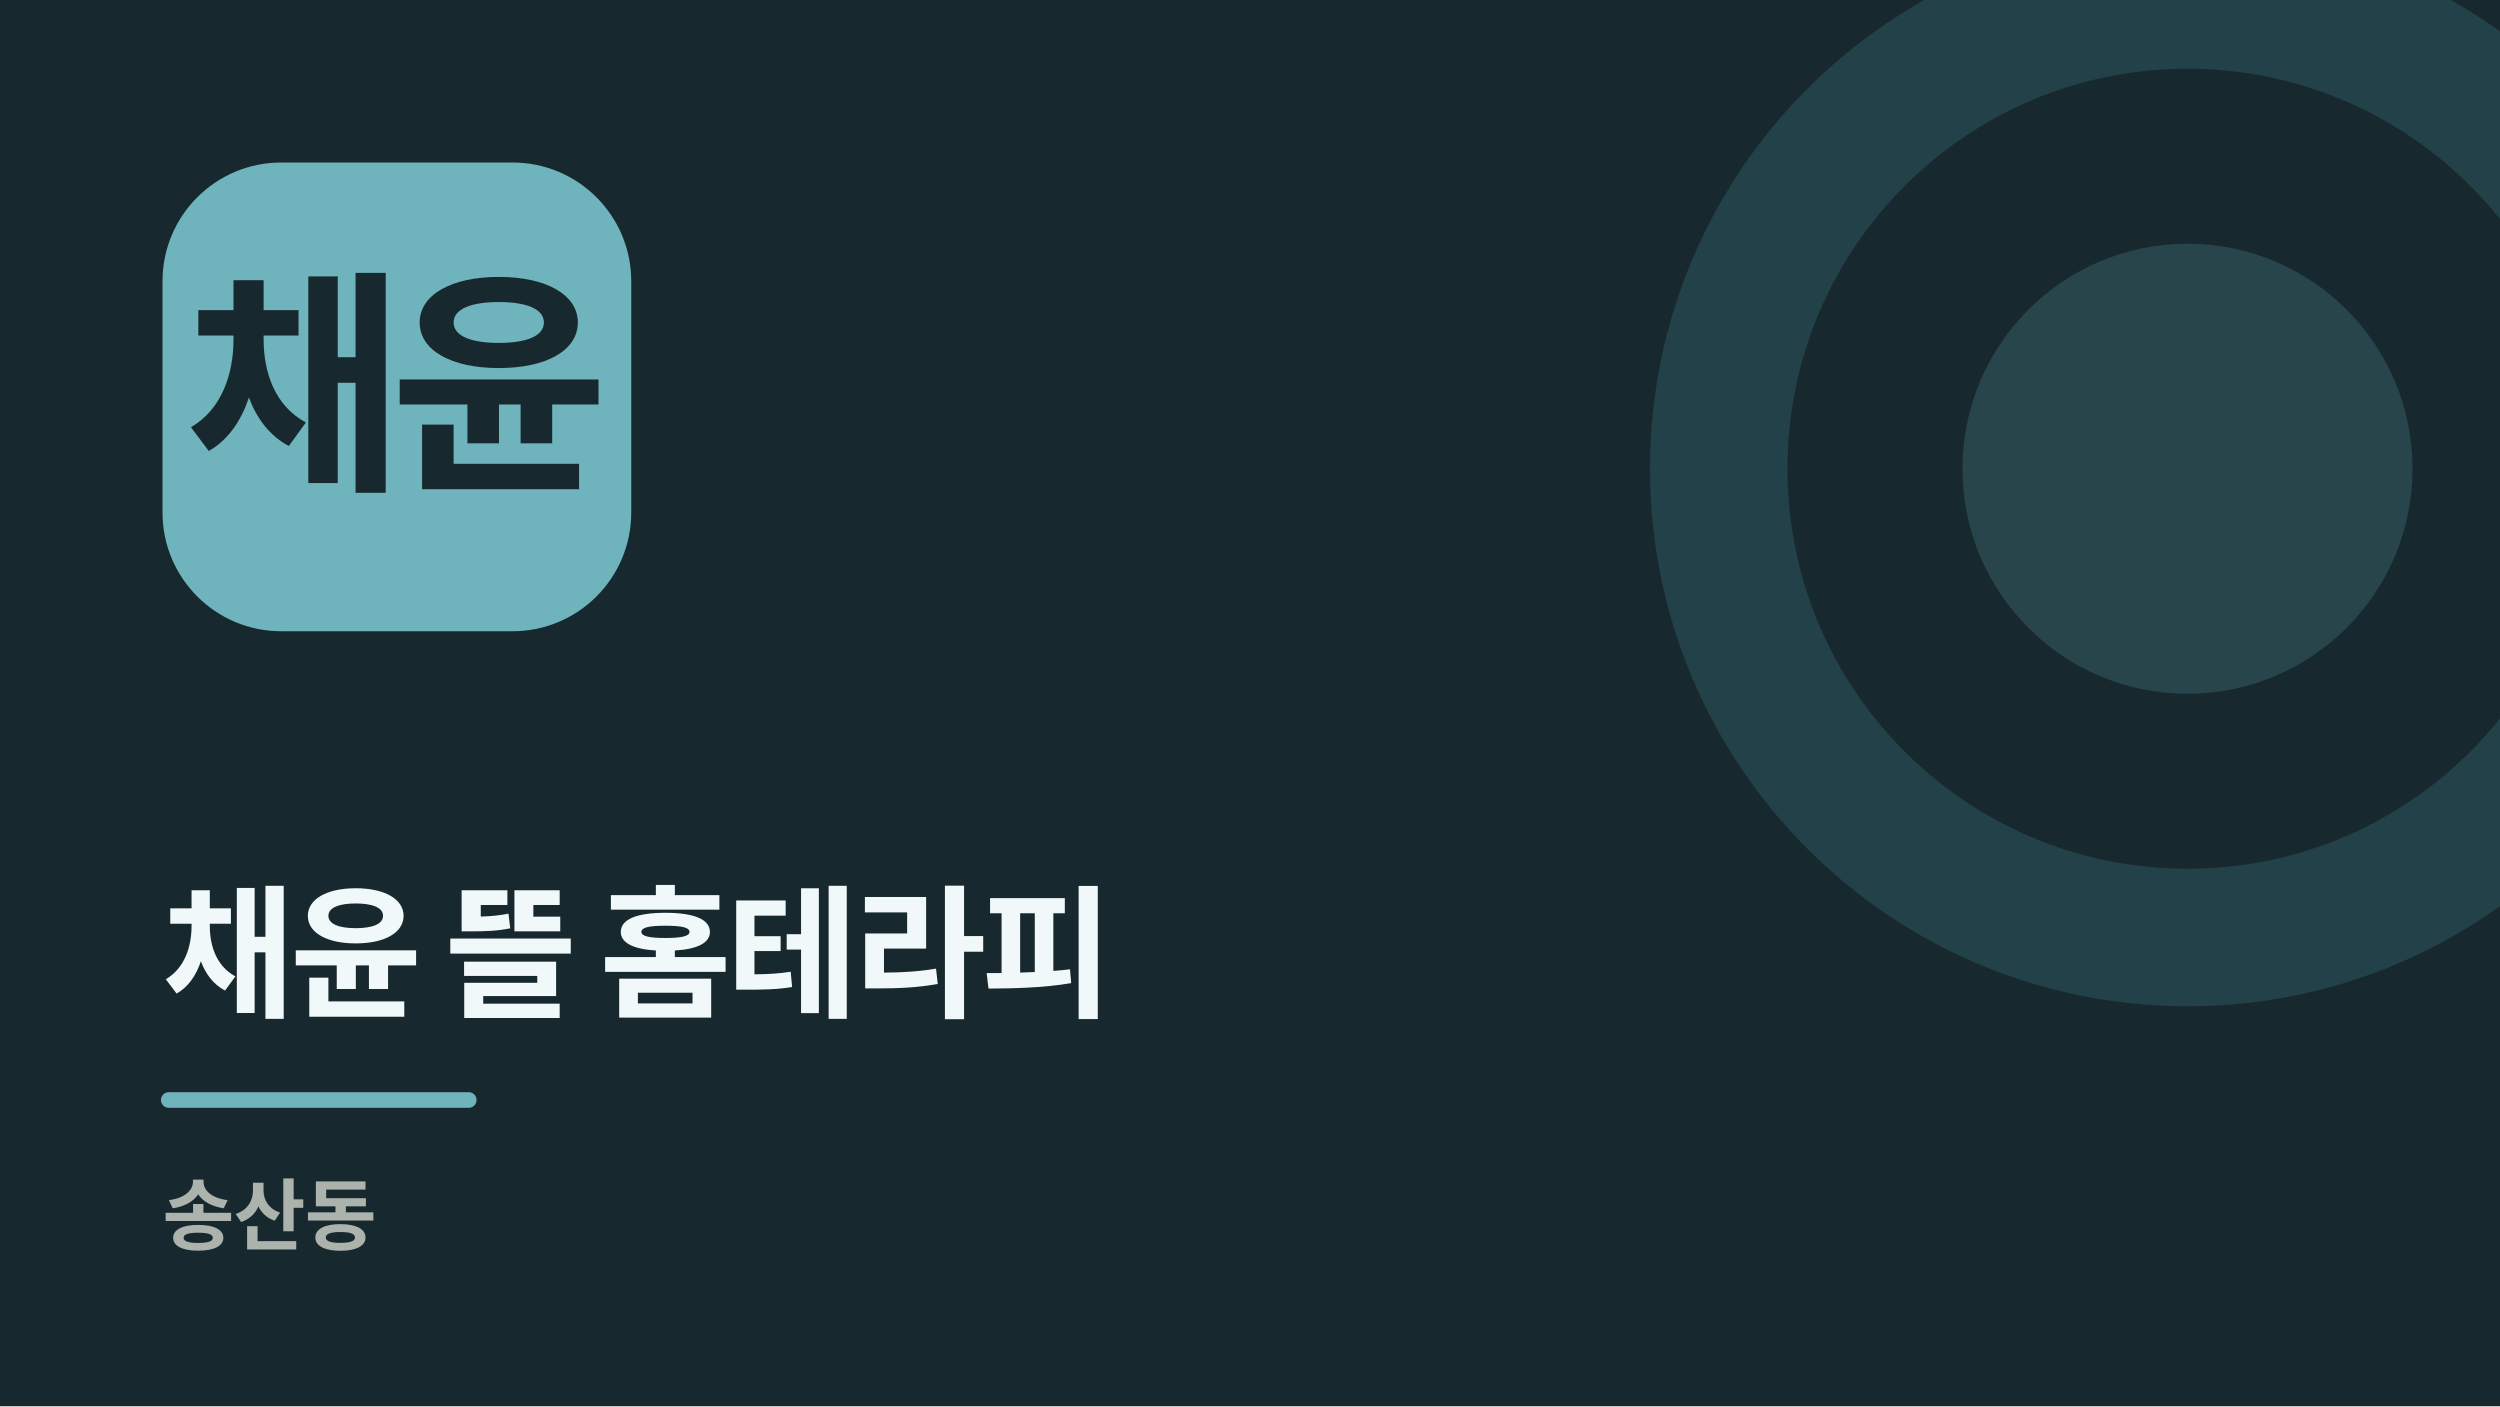
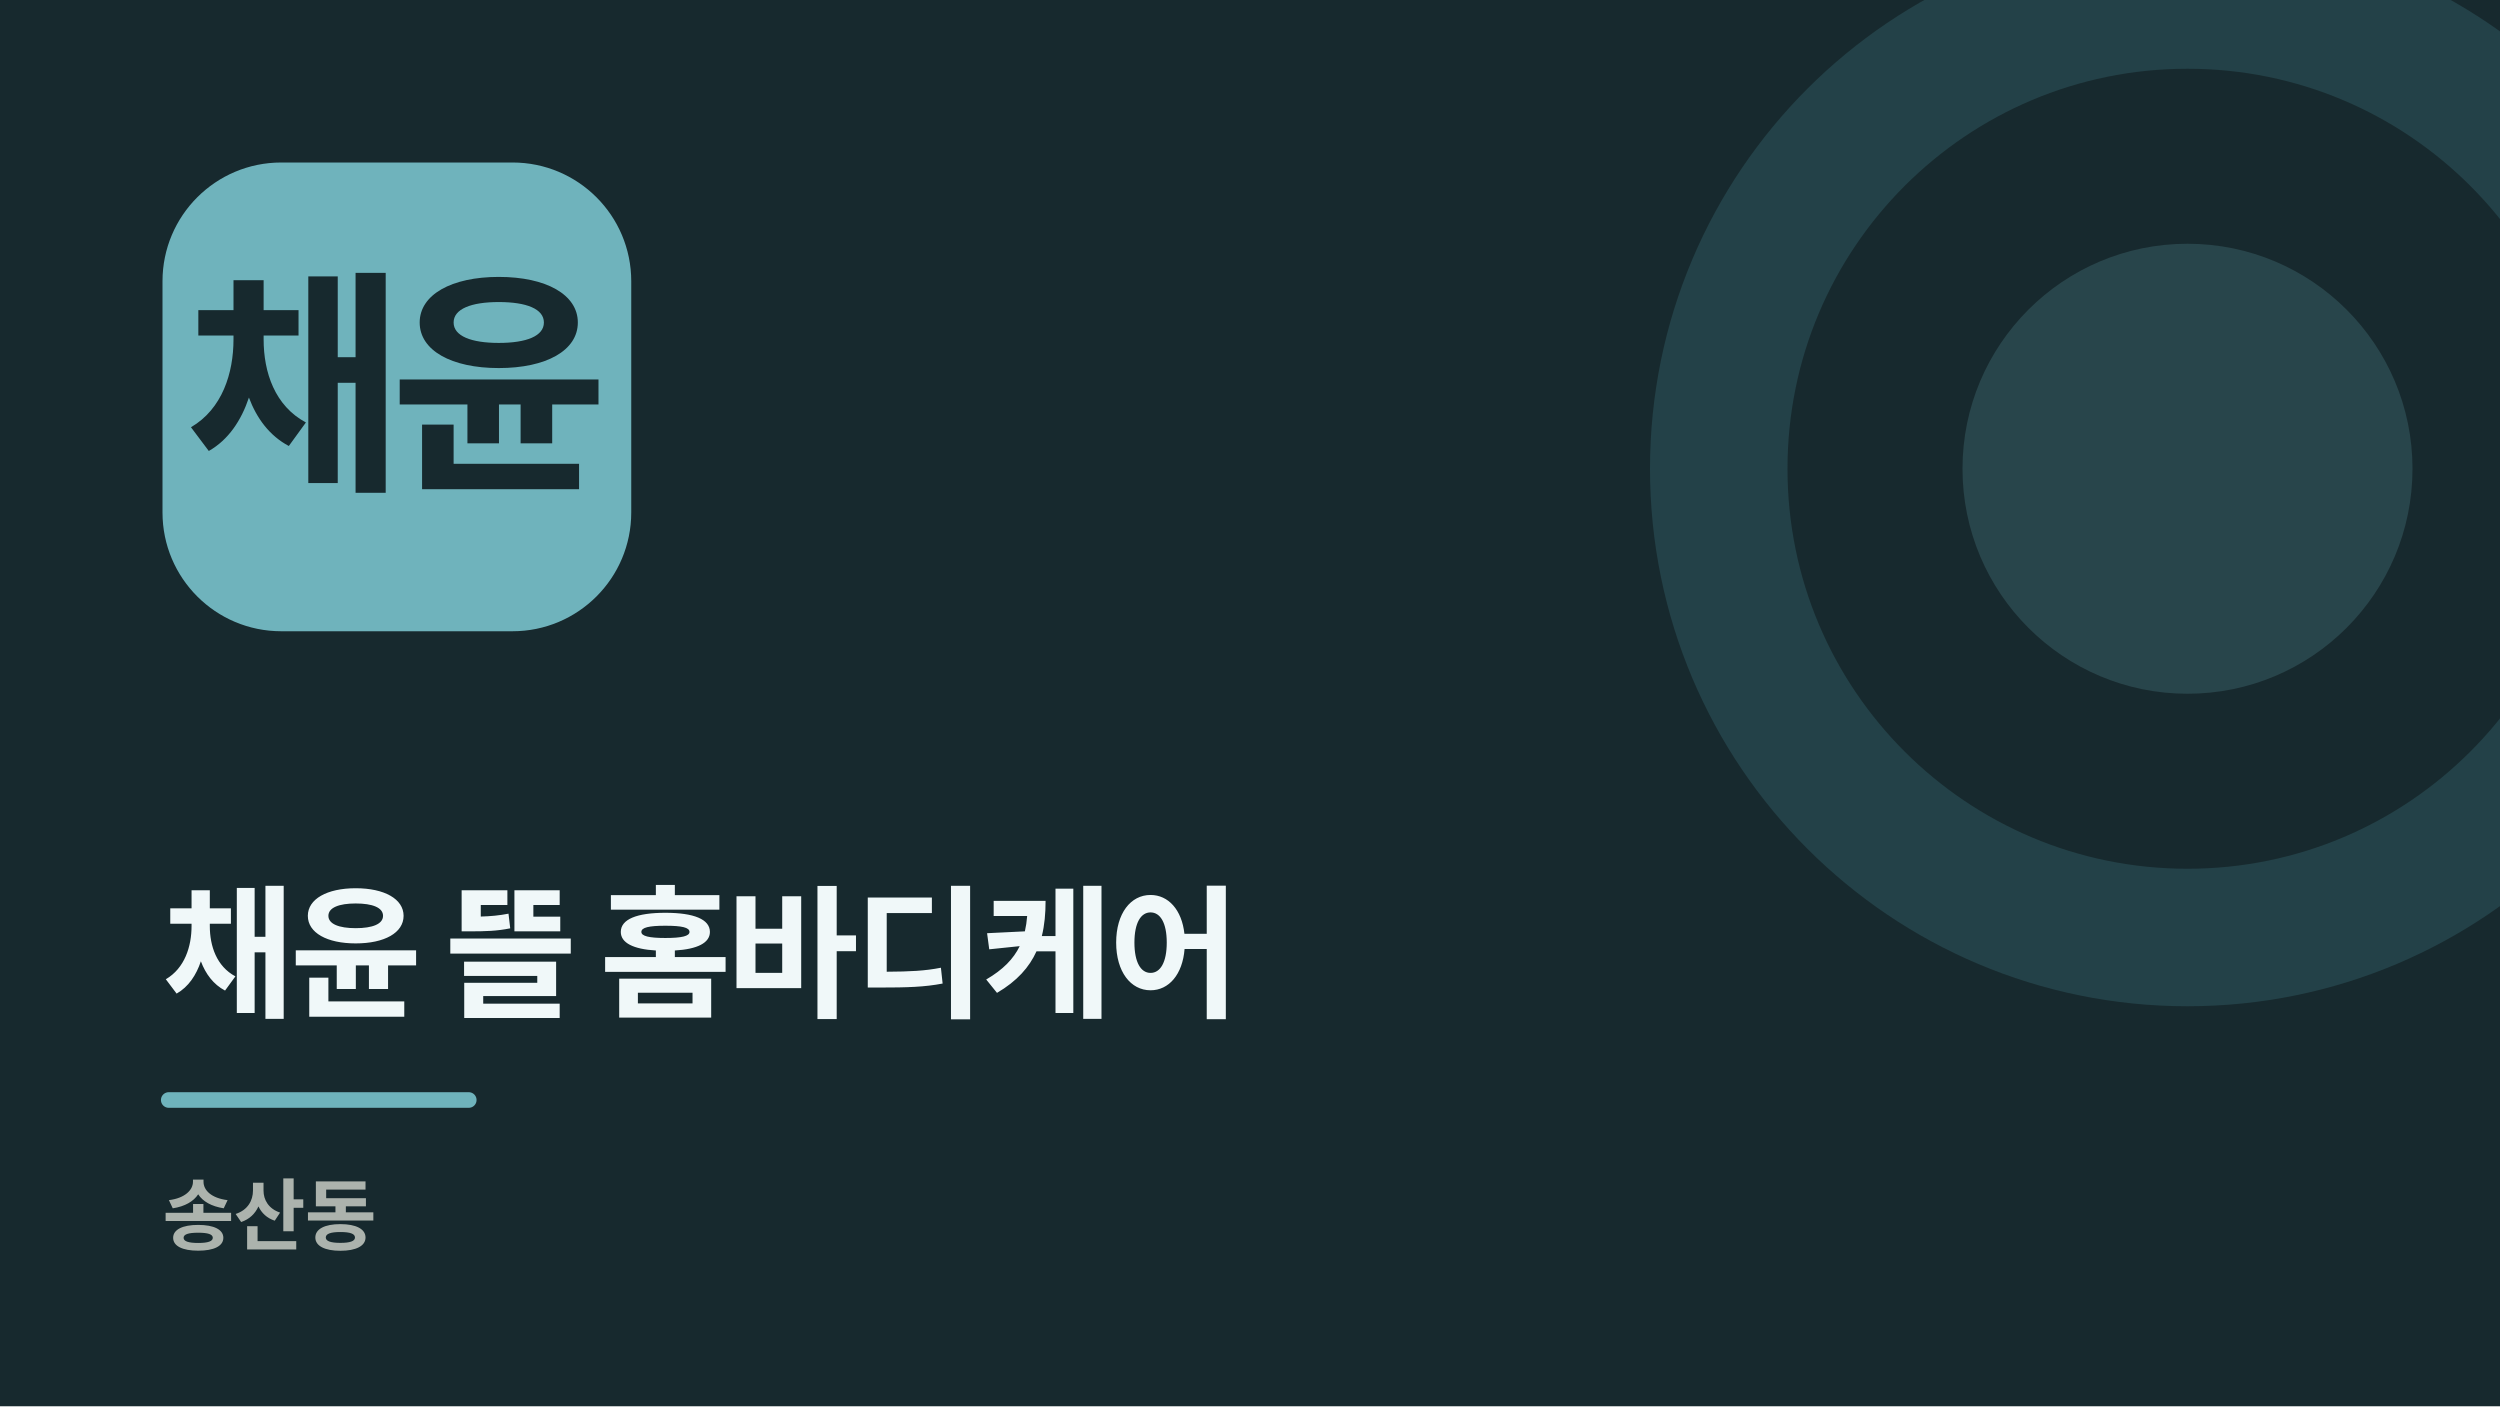
- <svg xmlns="http://www.w3.org/2000/svg" viewBox="0 0 800 450" role="img" preserveAspectRatio="xMidYMid slice" aria-label="채윤 뜰 홈테라피 홈타이 · 홈케어 이미지">
+ <svg xmlns="http://www.w3.org/2000/svg" viewBox="0 0 800 450" role="img" preserveAspectRatio="xMidYMid slice" aria-label="채윤 뜰 홈바디케어 홈타이 · 홈케어 이미지">
  <defs>
    <pattern id="sda6f6ff0" width="22" height="22" patternUnits="userSpaceOnUse">
      <circle cx="3" cy="3" r="2.3" fill="#E6E9DE" opacity=".34" />
    </pattern>
    <style> .k-ss-m{font-family:'Pretendard Variable',Pretendard,-apple-system,'Apple SD Gothic Neo','Noto Sans KR',sans-serif;font-weight:900;letter-spacing:-.06em} .k-ss-n{font-family:'Pretendard Variable',Pretendard,-apple-system,'Apple SD Gothic Neo','Noto Sans KR',sans-serif;font-weight:850;letter-spacing:-.035em} .k-ss-s{font-family:'Pretendard Variable',Pretendard,-apple-system,'Apple SD Gothic Neo','Noto Sans KR',sans-serif;font-weight:650;letter-spacing:-.01em} </style>
  </defs>
  <rect width="800" height="450" fill="#17292E" />
  <circle cx="700" cy="150" r="150" fill="none" stroke="#2E575F" stroke-width="44" opacity=".52" />
  <circle cx="700" cy="150" r="72" fill="#6FB3BC" opacity=".2" />
  <rect x="52" y="52" width="150" height="150" rx="38" fill="#6FB3BC" />
  <text class="k-ss-m" x="127" y="151" text-anchor="middle" font-size="76" fill="#17292E">채윤</text>
-   <text class="k-ss-n" x="52" y="322" font-size="46" fill="#F0F8F9">채윤 뜰 홈테라피</text>
+   <text class="k-ss-n" x="52" y="322" font-size="46" fill="#F0F8F9">채윤 뜰 홈바디케어</text>
  <line x1="54" y1="352" x2="150" y2="352" stroke="#6FB3BC" stroke-width="5" stroke-linecap="round" />
  <text class="k-ss-s" x="52" y="398" font-size="25" fill="#E6E9DE" fill-opacity=".72">송산동</text>
</svg>
